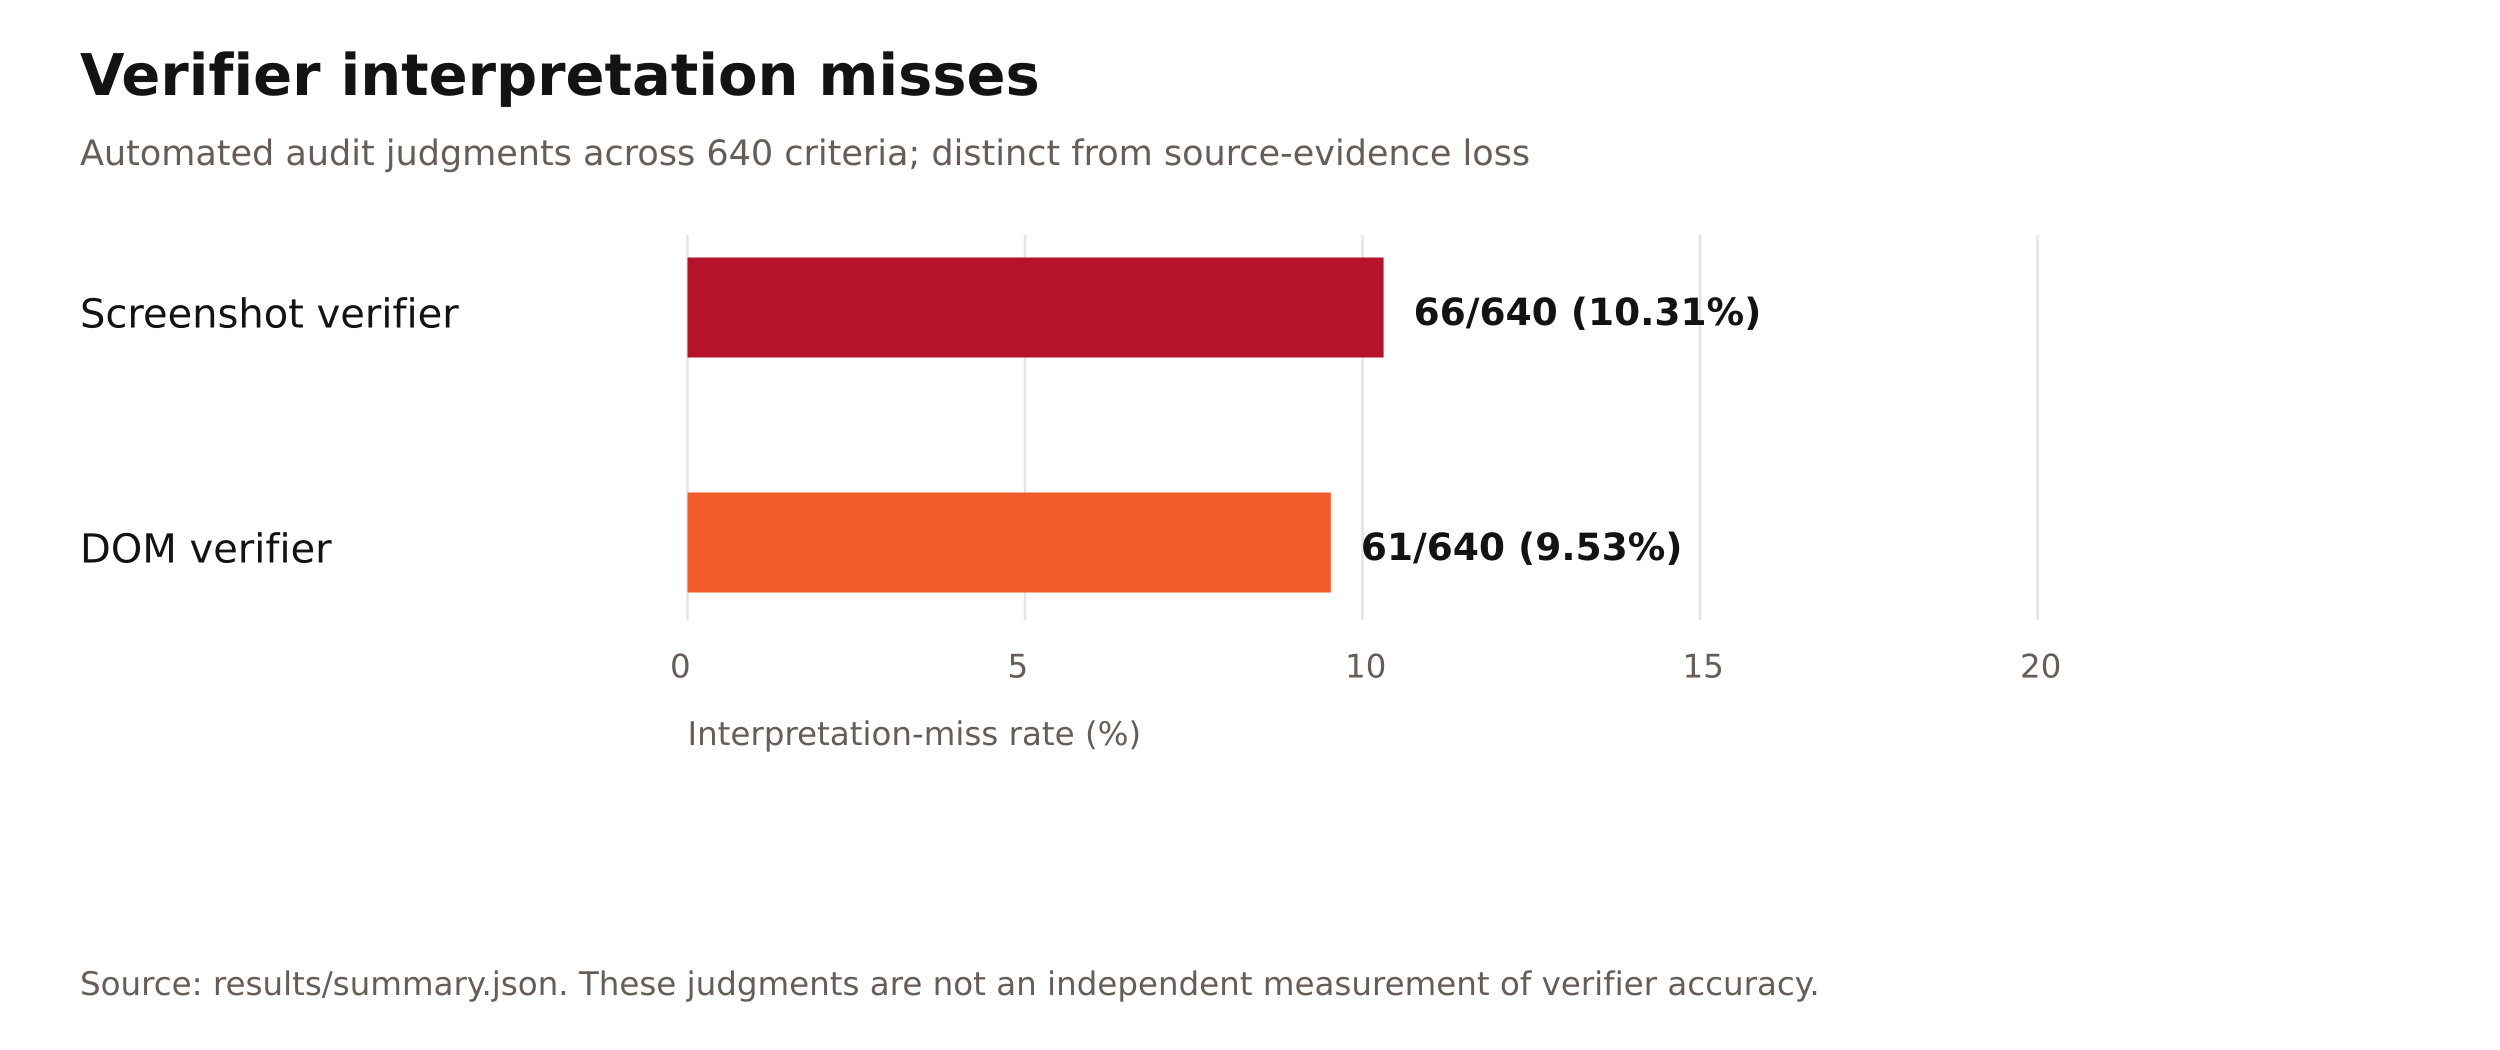
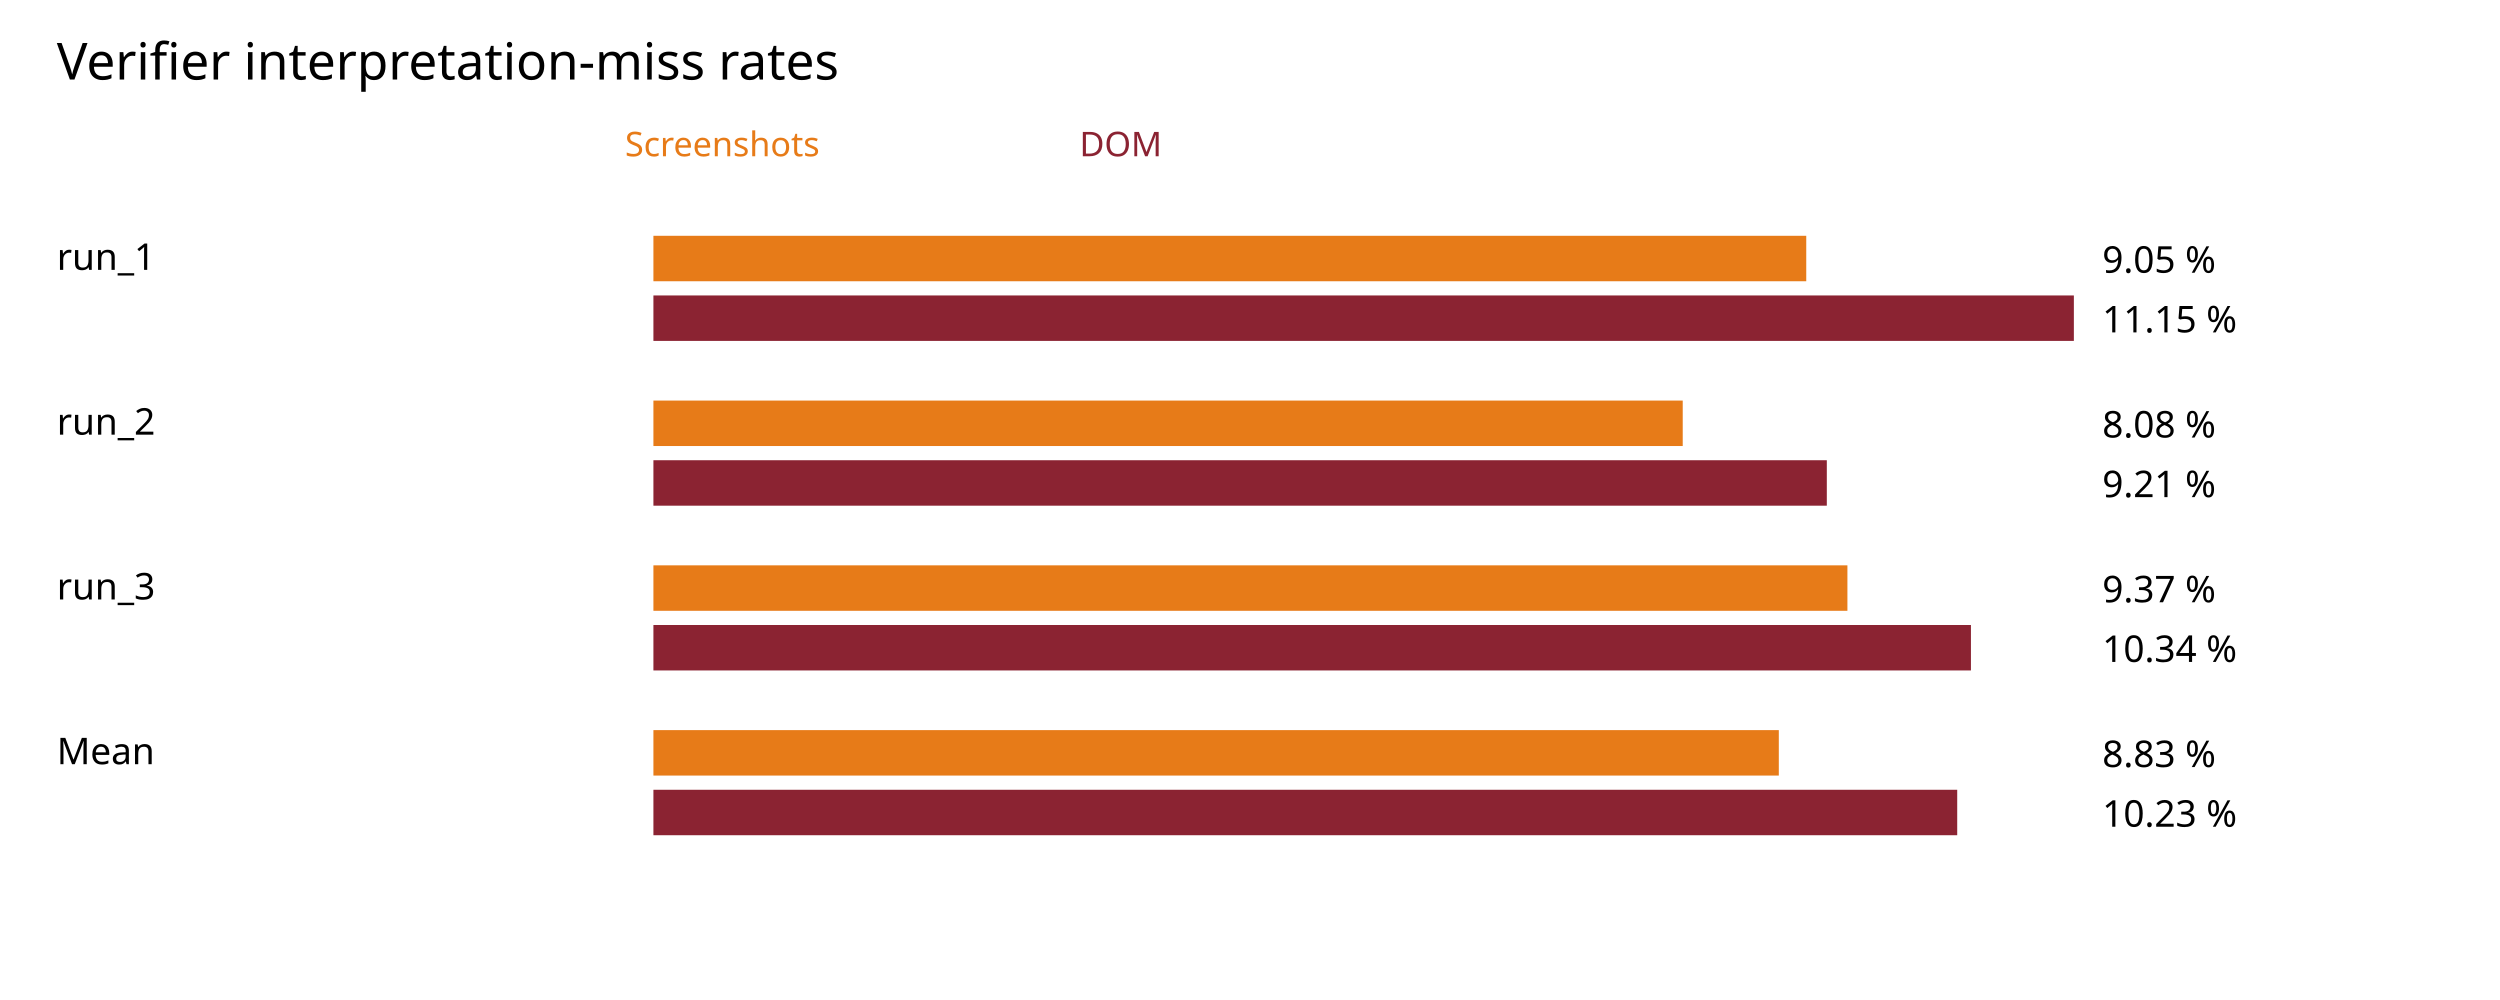
- <svg xmlns="http://www.w3.org/2000/svg" width="1000" height="420" viewBox="0 0 1000 420" role="img" aria-labelledby="title desc">
-   <rect width="1000" height="420" fill="white" />
-   <text x="32.00" y="38.00" font-family="DejaVu Sans, Arial, sans-serif" font-size="23" font-weight="700" fill="#131315">Verifier interpretation misses</text>
-   <text x="32.00" y="66.00" font-family="DejaVu Sans, Arial, sans-serif" font-size="14" font-weight="400" fill="#665D58">Automated audit judgments across 640 criteria; distinct from source-evidence loss</text>
-   <line x1="275.000" y1="94.000" x2="275.000" y2="248.000" stroke="#E9E3DF" stroke-width="1" />
-   <text x="268.00" y="271.00" font-family="DejaVu Sans, Arial, sans-serif" font-size="13" font-weight="400" fill="#665D58">0</text>
-   <line x1="410.000" y1="94.000" x2="410.000" y2="248.000" stroke="#E9E3DF" stroke-width="1" />
-   <text x="403.00" y="271.00" font-family="DejaVu Sans, Arial, sans-serif" font-size="13" font-weight="400" fill="#665D58">5</text>
-   <line x1="545.000" y1="94.000" x2="545.000" y2="248.000" stroke="#E9E3DF" stroke-width="1" />
-   <text x="538.00" y="271.00" font-family="DejaVu Sans, Arial, sans-serif" font-size="13" font-weight="400" fill="#665D58">10</text>
-   <line x1="680.000" y1="94.000" x2="680.000" y2="248.000" stroke="#E9E3DF" stroke-width="1" />
-   <text x="673.00" y="271.00" font-family="DejaVu Sans, Arial, sans-serif" font-size="13" font-weight="400" fill="#665D58">15</text>
-   <line x1="815.000" y1="94.000" x2="815.000" y2="248.000" stroke="#E9E3DF" stroke-width="1" />
-   <text x="808.00" y="271.00" font-family="DejaVu Sans, Arial, sans-serif" font-size="13" font-weight="400" fill="#665D58">20</text>
-   <text x="32.00" y="131.00" font-family="DejaVu Sans, Arial, sans-serif" font-size="16" font-weight="400" fill="#131315">Screenshot verifier</text>
-   <rect x="275.000" y="103.000" width="278.438" height="40.000" fill="#B5122B" />
-   <text x="565.44" y="130.00" font-family="DejaVu Sans, Arial, sans-serif" font-size="15" font-weight="700" fill="#131315">66/640 (10.31%)</text>
-   <text x="32.00" y="225.00" font-family="DejaVu Sans, Arial, sans-serif" font-size="16" font-weight="400" fill="#131315">DOM verifier</text>
-   <rect x="275.000" y="197.000" width="257.344" height="40.000" fill="#F15A29" />
-   <text x="544.34" y="224.00" font-family="DejaVu Sans, Arial, sans-serif" font-size="15" font-weight="700" fill="#131315">61/640 (9.53%)</text>
-   <text x="275.00" y="298.00" font-family="DejaVu Sans, Arial, sans-serif" font-size="13" font-weight="400" fill="#665D58">Interpretation-miss rate (%)</text>
-   <text x="32.00" y="398.00" font-family="DejaVu Sans, Arial, sans-serif" font-size="13" font-weight="400" fill="#665D58">Source: results/summary.json. These judgments are not an independent measurement of verifier accuracy.</text>
+ <svg xmlns="http://www.w3.org/2000/svg" viewBox="0 0 880 352" role="img">
+   <rect width="100%" height="100%" fill="white" />
+   <text x="20" y="28" font-family="sans-serif" font-size="18">Verifier interpretation-miss rates</text>
+   <text x="220" y="55" fill="#e77b18" font-family="sans-serif">Screenshots</text>
+   <text x="380" y="55" fill="#8b2332" font-family="sans-serif">DOM</text>
+   <text x="20" y="95" font-family="sans-serif" font-size="13">run_1</text>
+   <rect x="230" y="83" width="405.80" height="16" fill="#e77b18" />
+   <text x="740" y="96" font-family="sans-serif" font-size="13">9.05 %</text>
+   <rect x="230" y="104" width="500.00" height="16" fill="#8b2332" />
+   <text x="740" y="117" font-family="sans-serif" font-size="13">11.15 %</text>
+   <text x="20" y="153" font-family="sans-serif" font-size="13">run_2</text>
+   <rect x="230" y="141" width="362.32" height="16" fill="#e77b18" />
+   <text x="740" y="154" font-family="sans-serif" font-size="13">8.08 %</text>
+   <rect x="230" y="162" width="413.04" height="16" fill="#8b2332" />
+   <text x="740" y="175" font-family="sans-serif" font-size="13">9.21 %</text>
+   <text x="20" y="211" font-family="sans-serif" font-size="13">run_3</text>
+   <rect x="230" y="199" width="420.29" height="16" fill="#e77b18" />
+   <text x="740" y="212" font-family="sans-serif" font-size="13">9.37 %</text>
+   <rect x="230" y="220" width="463.77" height="16" fill="#8b2332" />
+   <text x="740" y="233" font-family="sans-serif" font-size="13">10.34 %</text>
+   <text x="20" y="269" font-family="sans-serif" font-size="13">Mean</text>
+   <rect x="230" y="257" width="396.14" height="16" fill="#e77b18" />
+   <text x="740" y="270" font-family="sans-serif" font-size="13">8.83 %</text>
+   <rect x="230" y="278" width="458.94" height="16" fill="#8b2332" />
+   <text x="740" y="291" font-family="sans-serif" font-size="13">10.23 %</text>
</svg>
